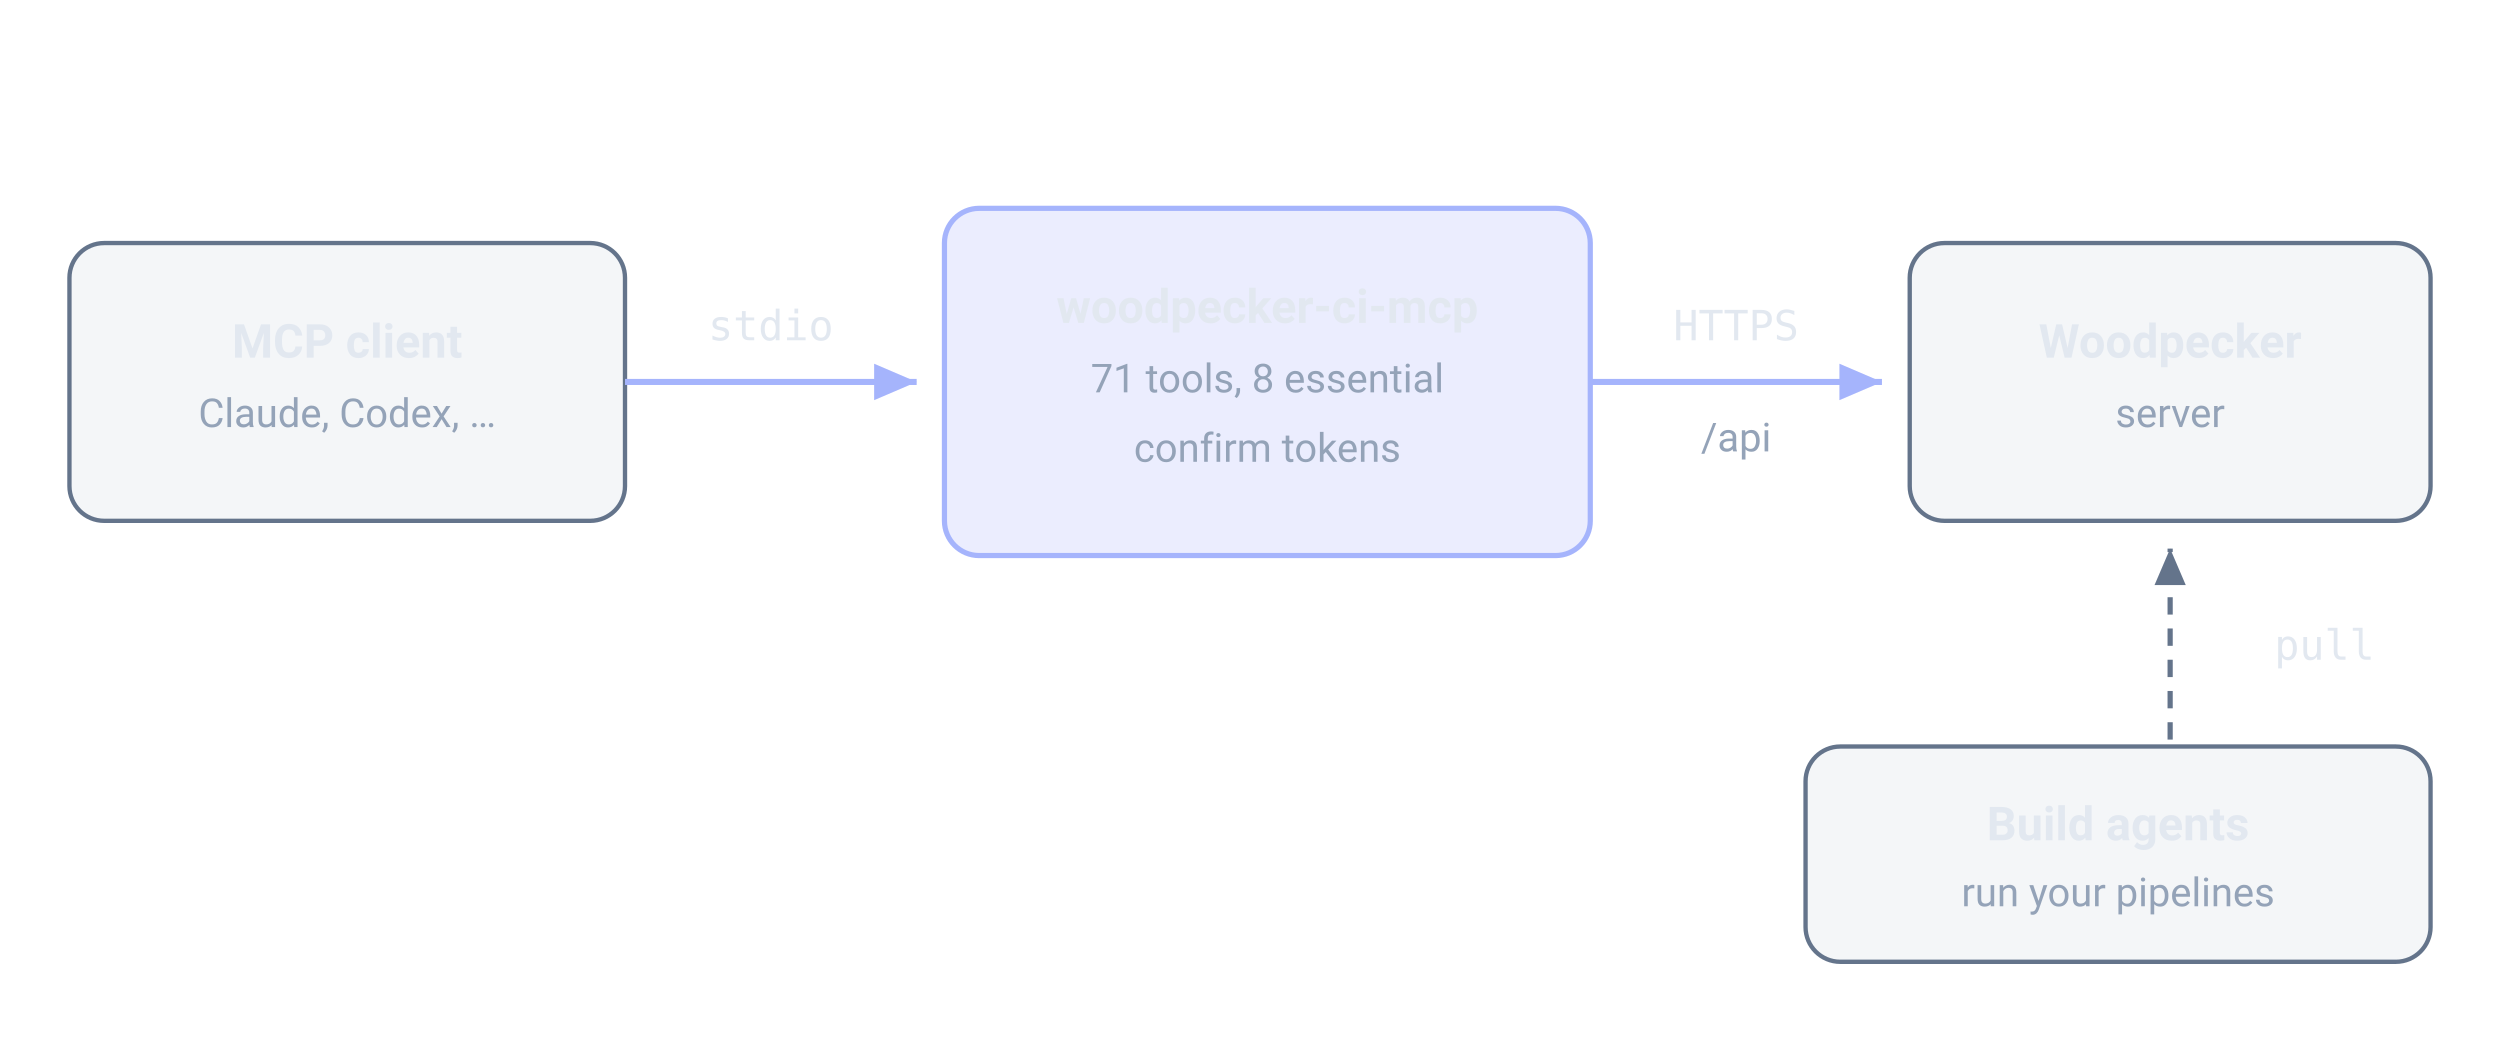
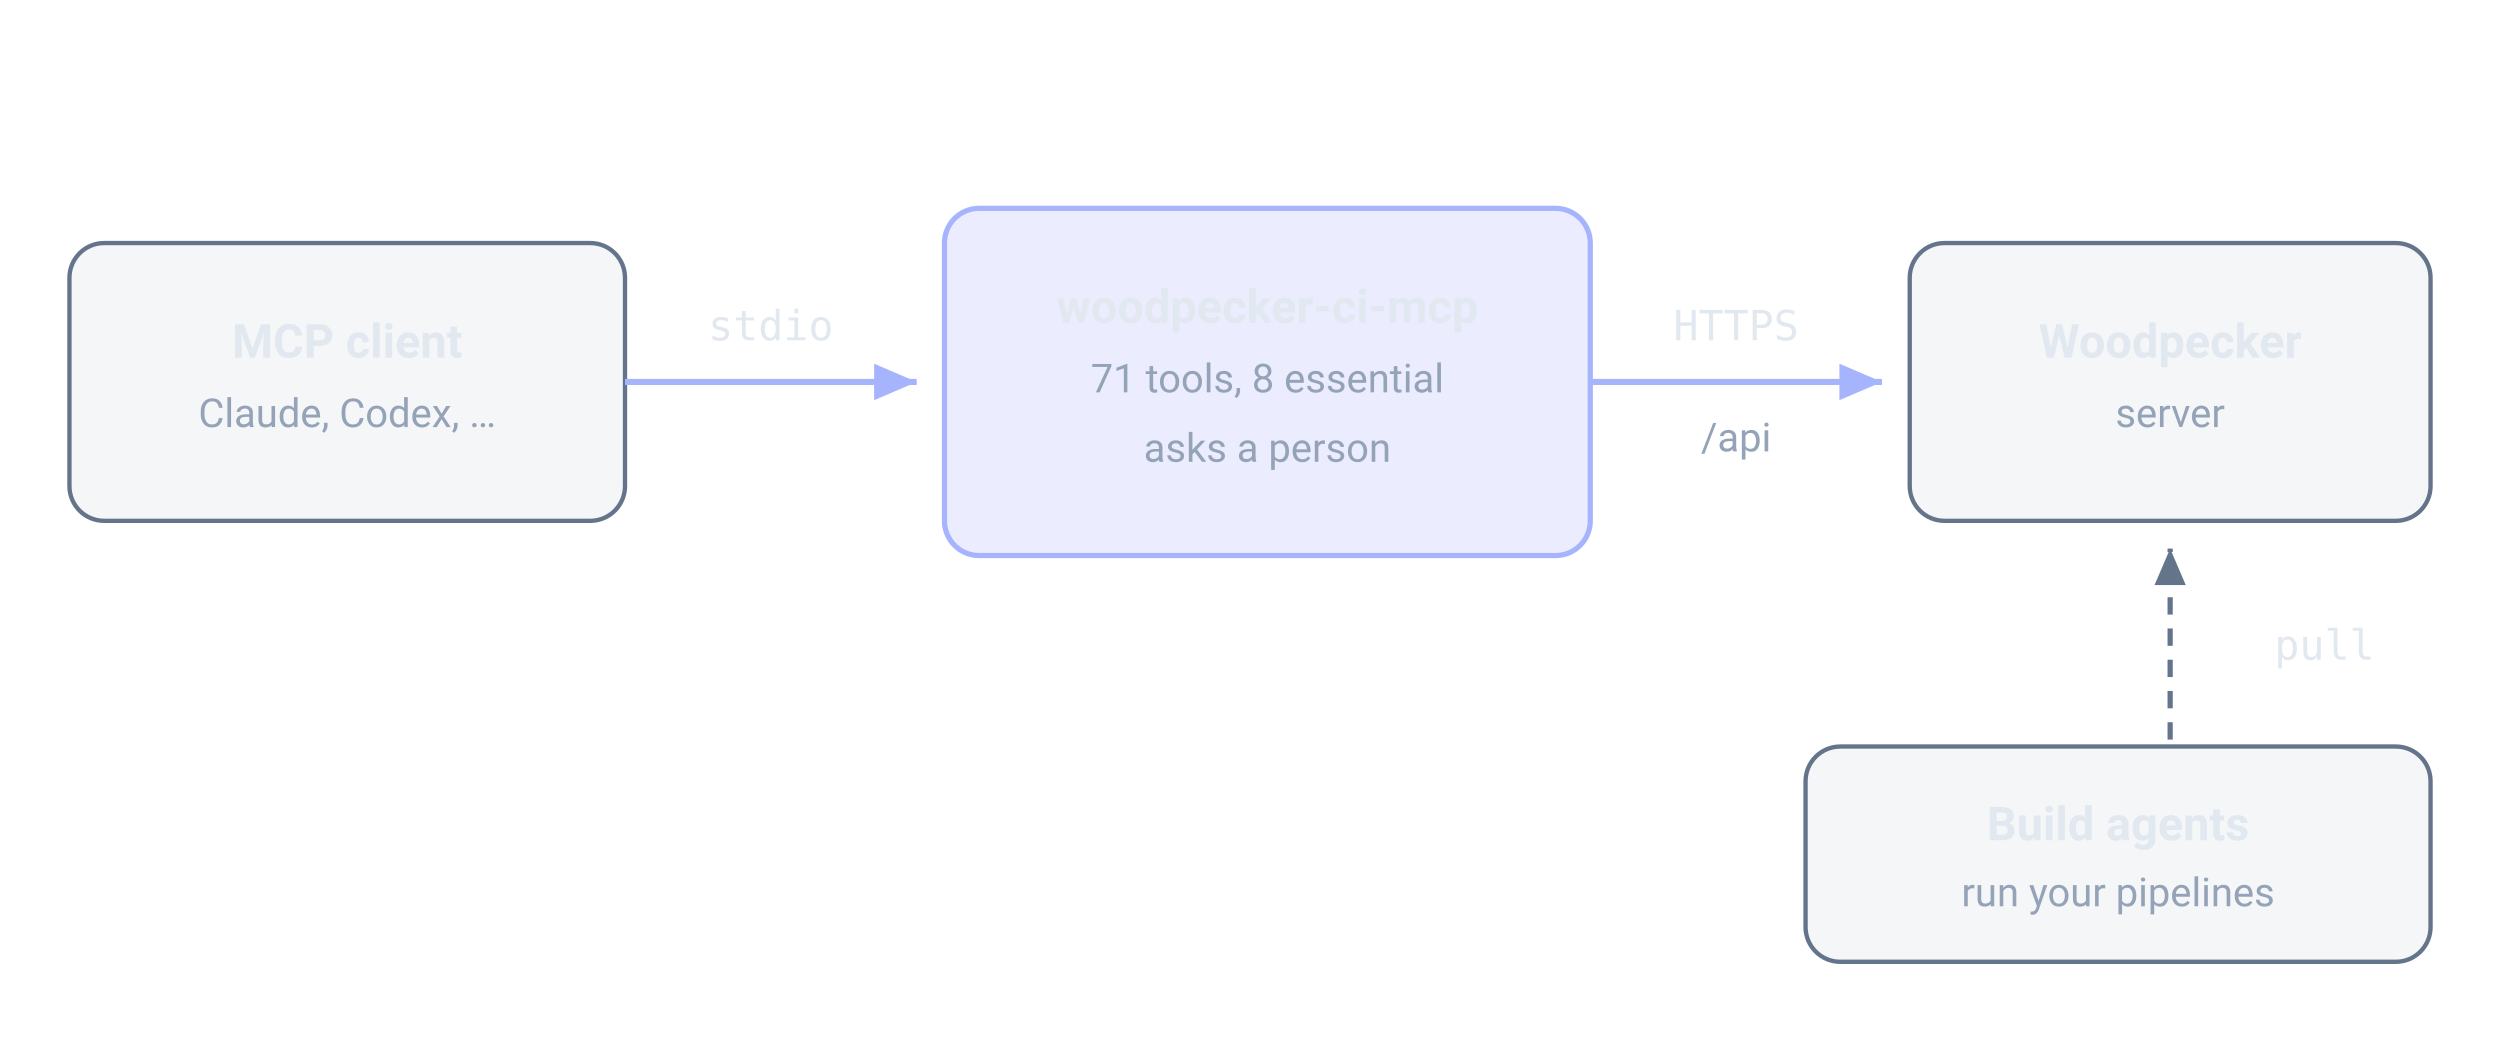
<svg xmlns="http://www.w3.org/2000/svg" viewBox="0 0 720 300" width="720" height="300" role="img" aria-labelledby="arch-title arch-desc">
  <style>
    .node { stroke-width: 1.25; }
    .node-accent { stroke-width: 1.5; }
    .edge { stroke-width: 1.5; fill: none; }
    .edge-accent { stroke-width: 1.75; fill: none; }
    .edge-dashed { stroke-dasharray: 5 4; }
    text { font-family: ui-sans-serif, system-ui, -apple-system, "Segoe UI", Roboto, "DejaVu Sans", sans-serif; font-size: 13px; }
    .label-title { font-size: 13.5px; font-weight: 600; }
    .label-mono { font-family: ui-monospace, SFMono-Regular, Menlo, Consolas, "DejaVu Sans Mono", monospace; font-size: 12px; }
    .label-muted { font-size: 11.5px; }

    .node { fill: rgba(148, 163, 184, 0.10); stroke: #64748b; }
    .node-accent { fill: rgba(129, 140, 248, 0.16); stroke: #a5b4fc; }
    .edge { stroke: #64748b; }
    .edge-accent { stroke: #a5b4fc; }
    text { fill: #e2e8f0; }
    .label-muted { fill: #94a3b8; }
    marker path { fill: #64748b; stroke: none; }
    marker.accent path { fill: #a5b4fc; }
  </style>
  <defs>
    <marker id="arch-arrow" markerWidth="9" markerHeight="9" refX="7" refY="3" orient="auto">
      <path d="M0,0 L7,3 L0,6 z" />
    </marker>
    <marker id="arch-arrow-accent" class="accent" markerWidth="9" markerHeight="9" refX="7" refY="3" orient="auto">
      <path d="M0,0 L7,3 L0,6 z" />
    </marker>
  </defs>
  <rect class="node" x="20" y="70" width="160" height="80" rx="10" />
  <text class="label-title" x="100" y="103" text-anchor="middle">MCP client</text>
  <text class="label-muted" x="100" y="123" text-anchor="middle">Claude, Codex, …</text>
  <rect class="node-accent" x="272" y="60" width="186" height="100" rx="10" />
  <text class="label-title" x="365" y="93" text-anchor="middle">woodpecker-ci-mcp</text>
  <text class="label-muted" x="365" y="113" text-anchor="middle">71 tools, 8 essential</text>
-   <text class="label-muted" x="365" y="133" text-anchor="middle">confirm tokens</text>
+   <text class="label-muted" x="365" y="133" text-anchor="middle">asks a person</text>
  <rect class="node" x="550" y="70" width="150" height="80" rx="10" />
  <text class="label-title" x="625" y="103" text-anchor="middle">Woodpecker</text>
  <text class="label-muted" x="625" y="123" text-anchor="middle">server</text>
  <path class="edge-accent" d="M180,110 L264,110" marker-end="url(#arch-arrow-accent)" />
  <text class="label-mono" x="222" y="98" text-anchor="middle">stdio</text>
  <path class="edge-accent" d="M458,110 L542,110" marker-end="url(#arch-arrow-accent)" />
  <text class="label-mono" x="500" y="98" text-anchor="middle">HTTPS</text>
  <text class="label-muted" x="500" y="130" text-anchor="middle">/api</text>
  <rect class="node" x="520" y="215" width="180" height="62" rx="10" />
  <text class="label-title" x="610" y="242" text-anchor="middle">Build agents</text>
  <text class="label-muted" x="610" y="261" text-anchor="middle">run your pipelines</text>
  <path class="edge edge-dashed" d="M625,213 L625,158" marker-end="url(#arch-arrow)" />
  <text class="label-mono" x="655" y="190" text-anchor="start">pull</text>
</svg>
